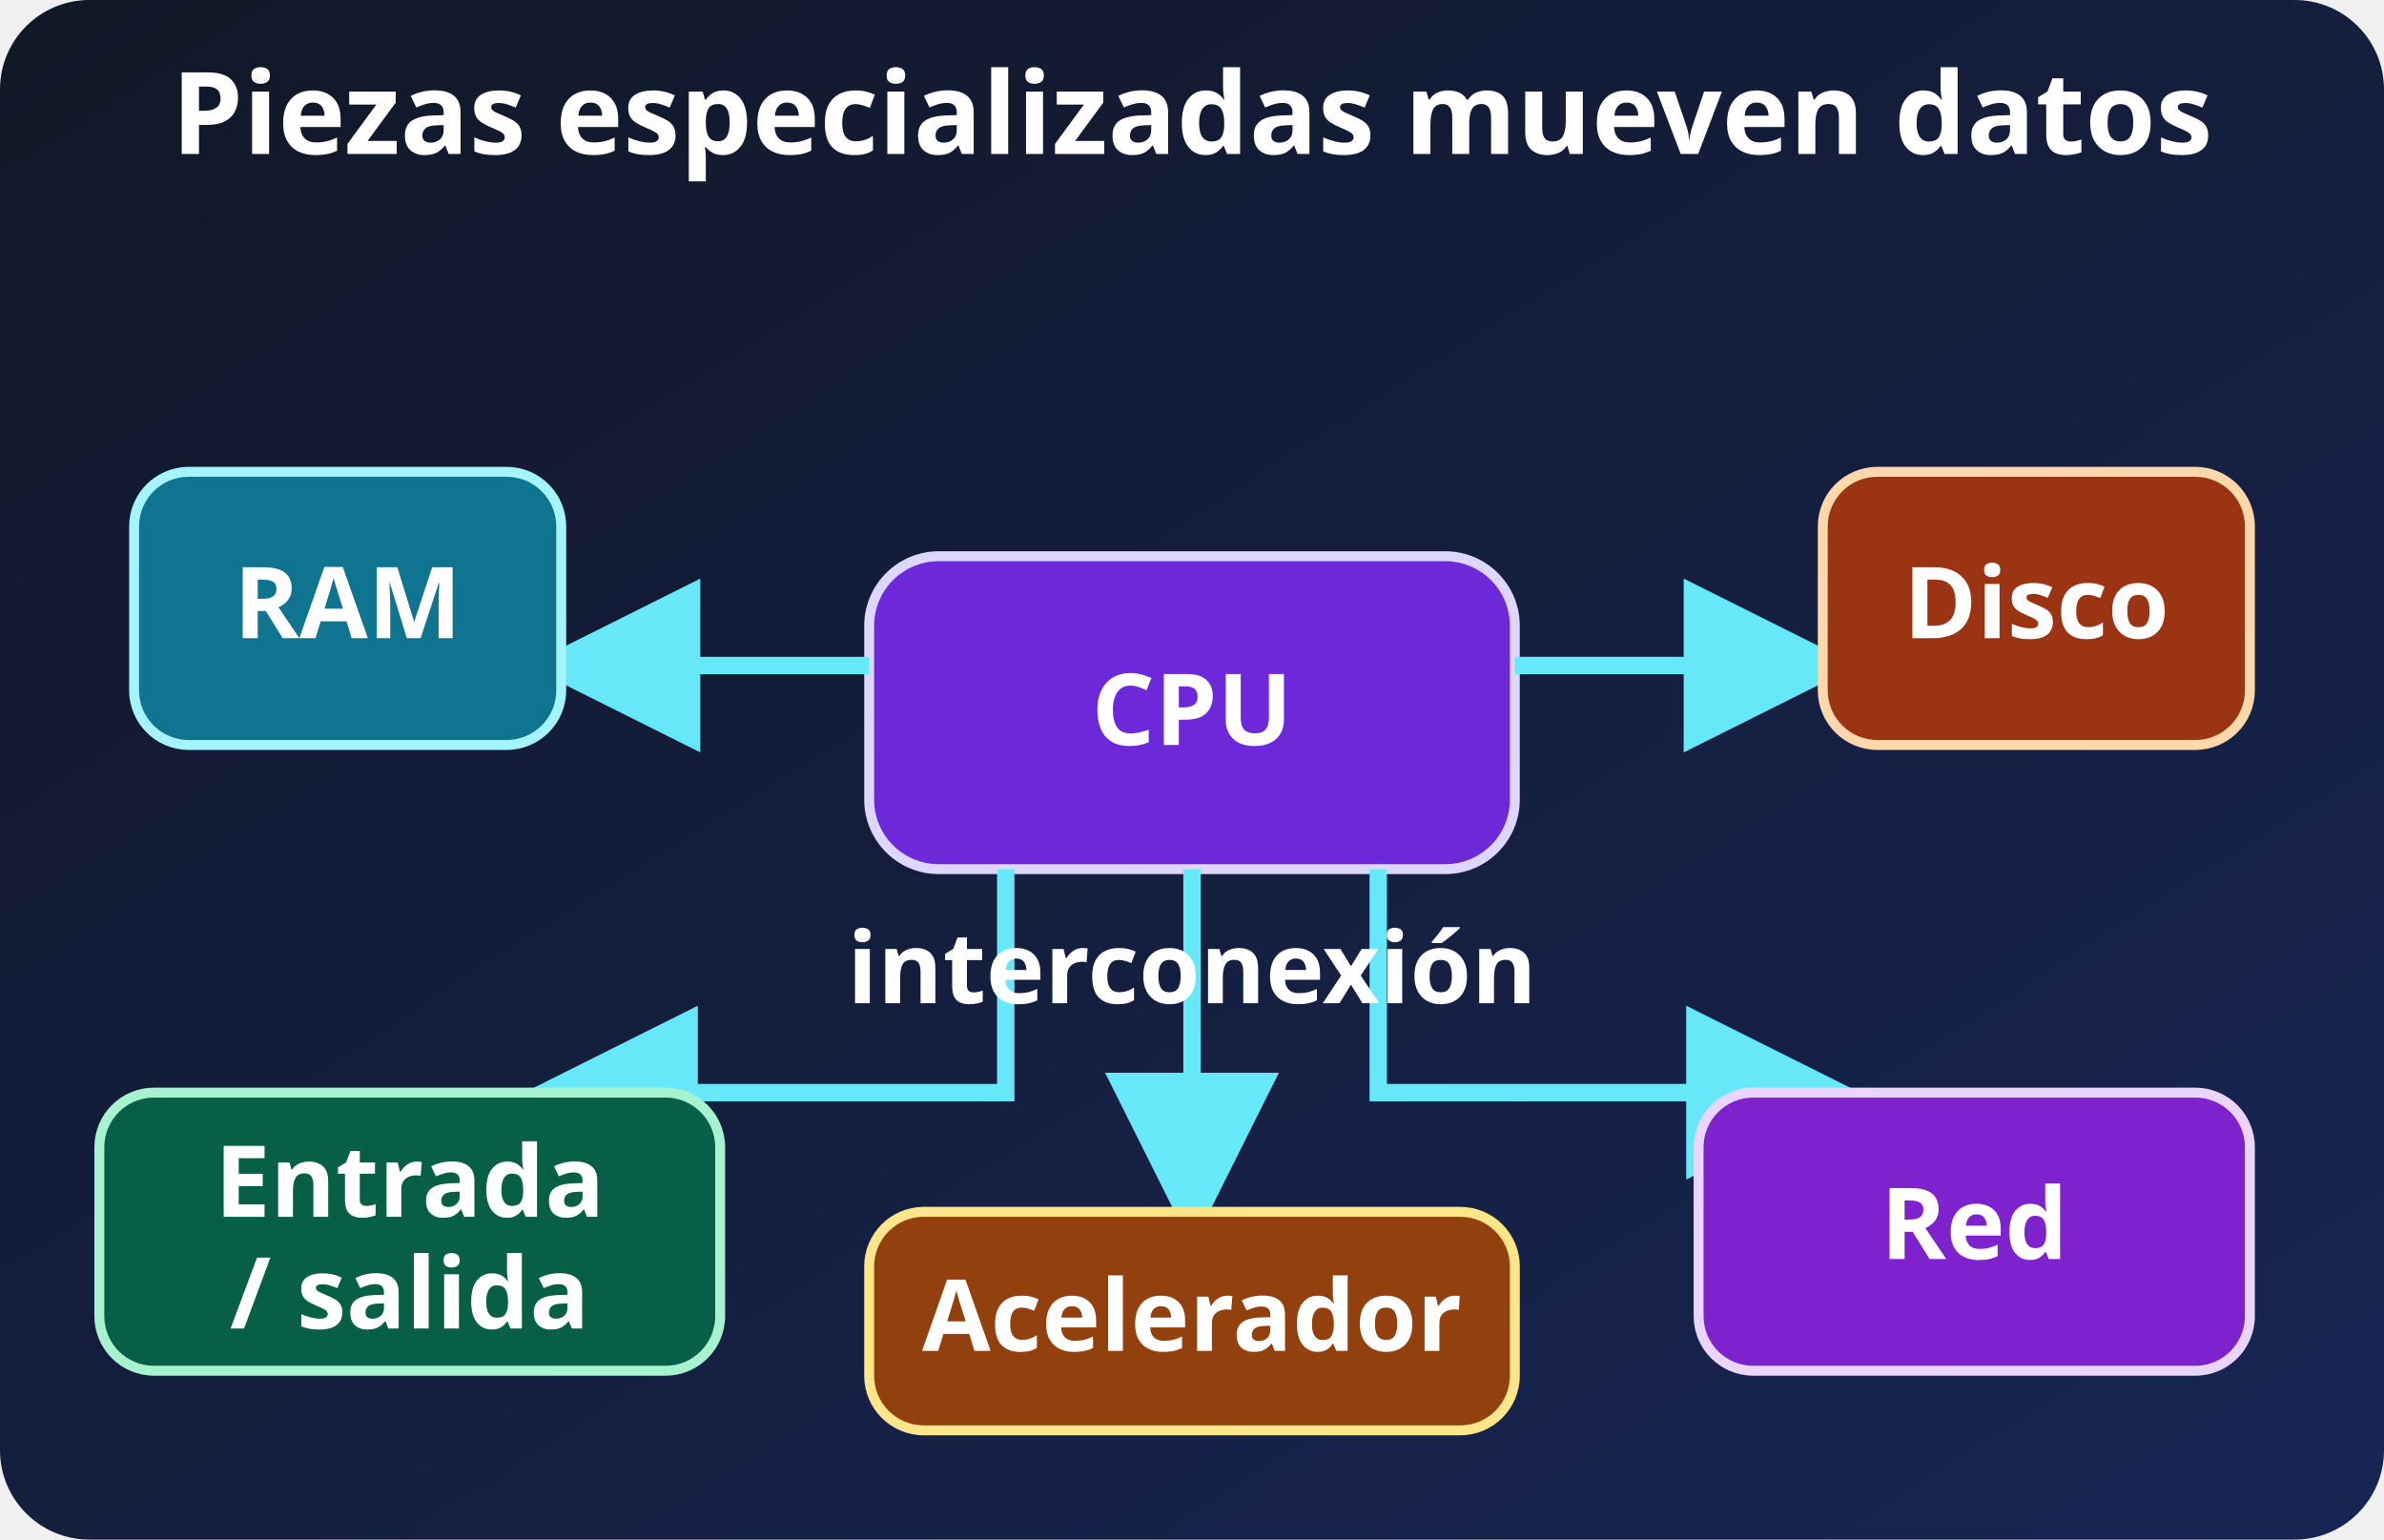
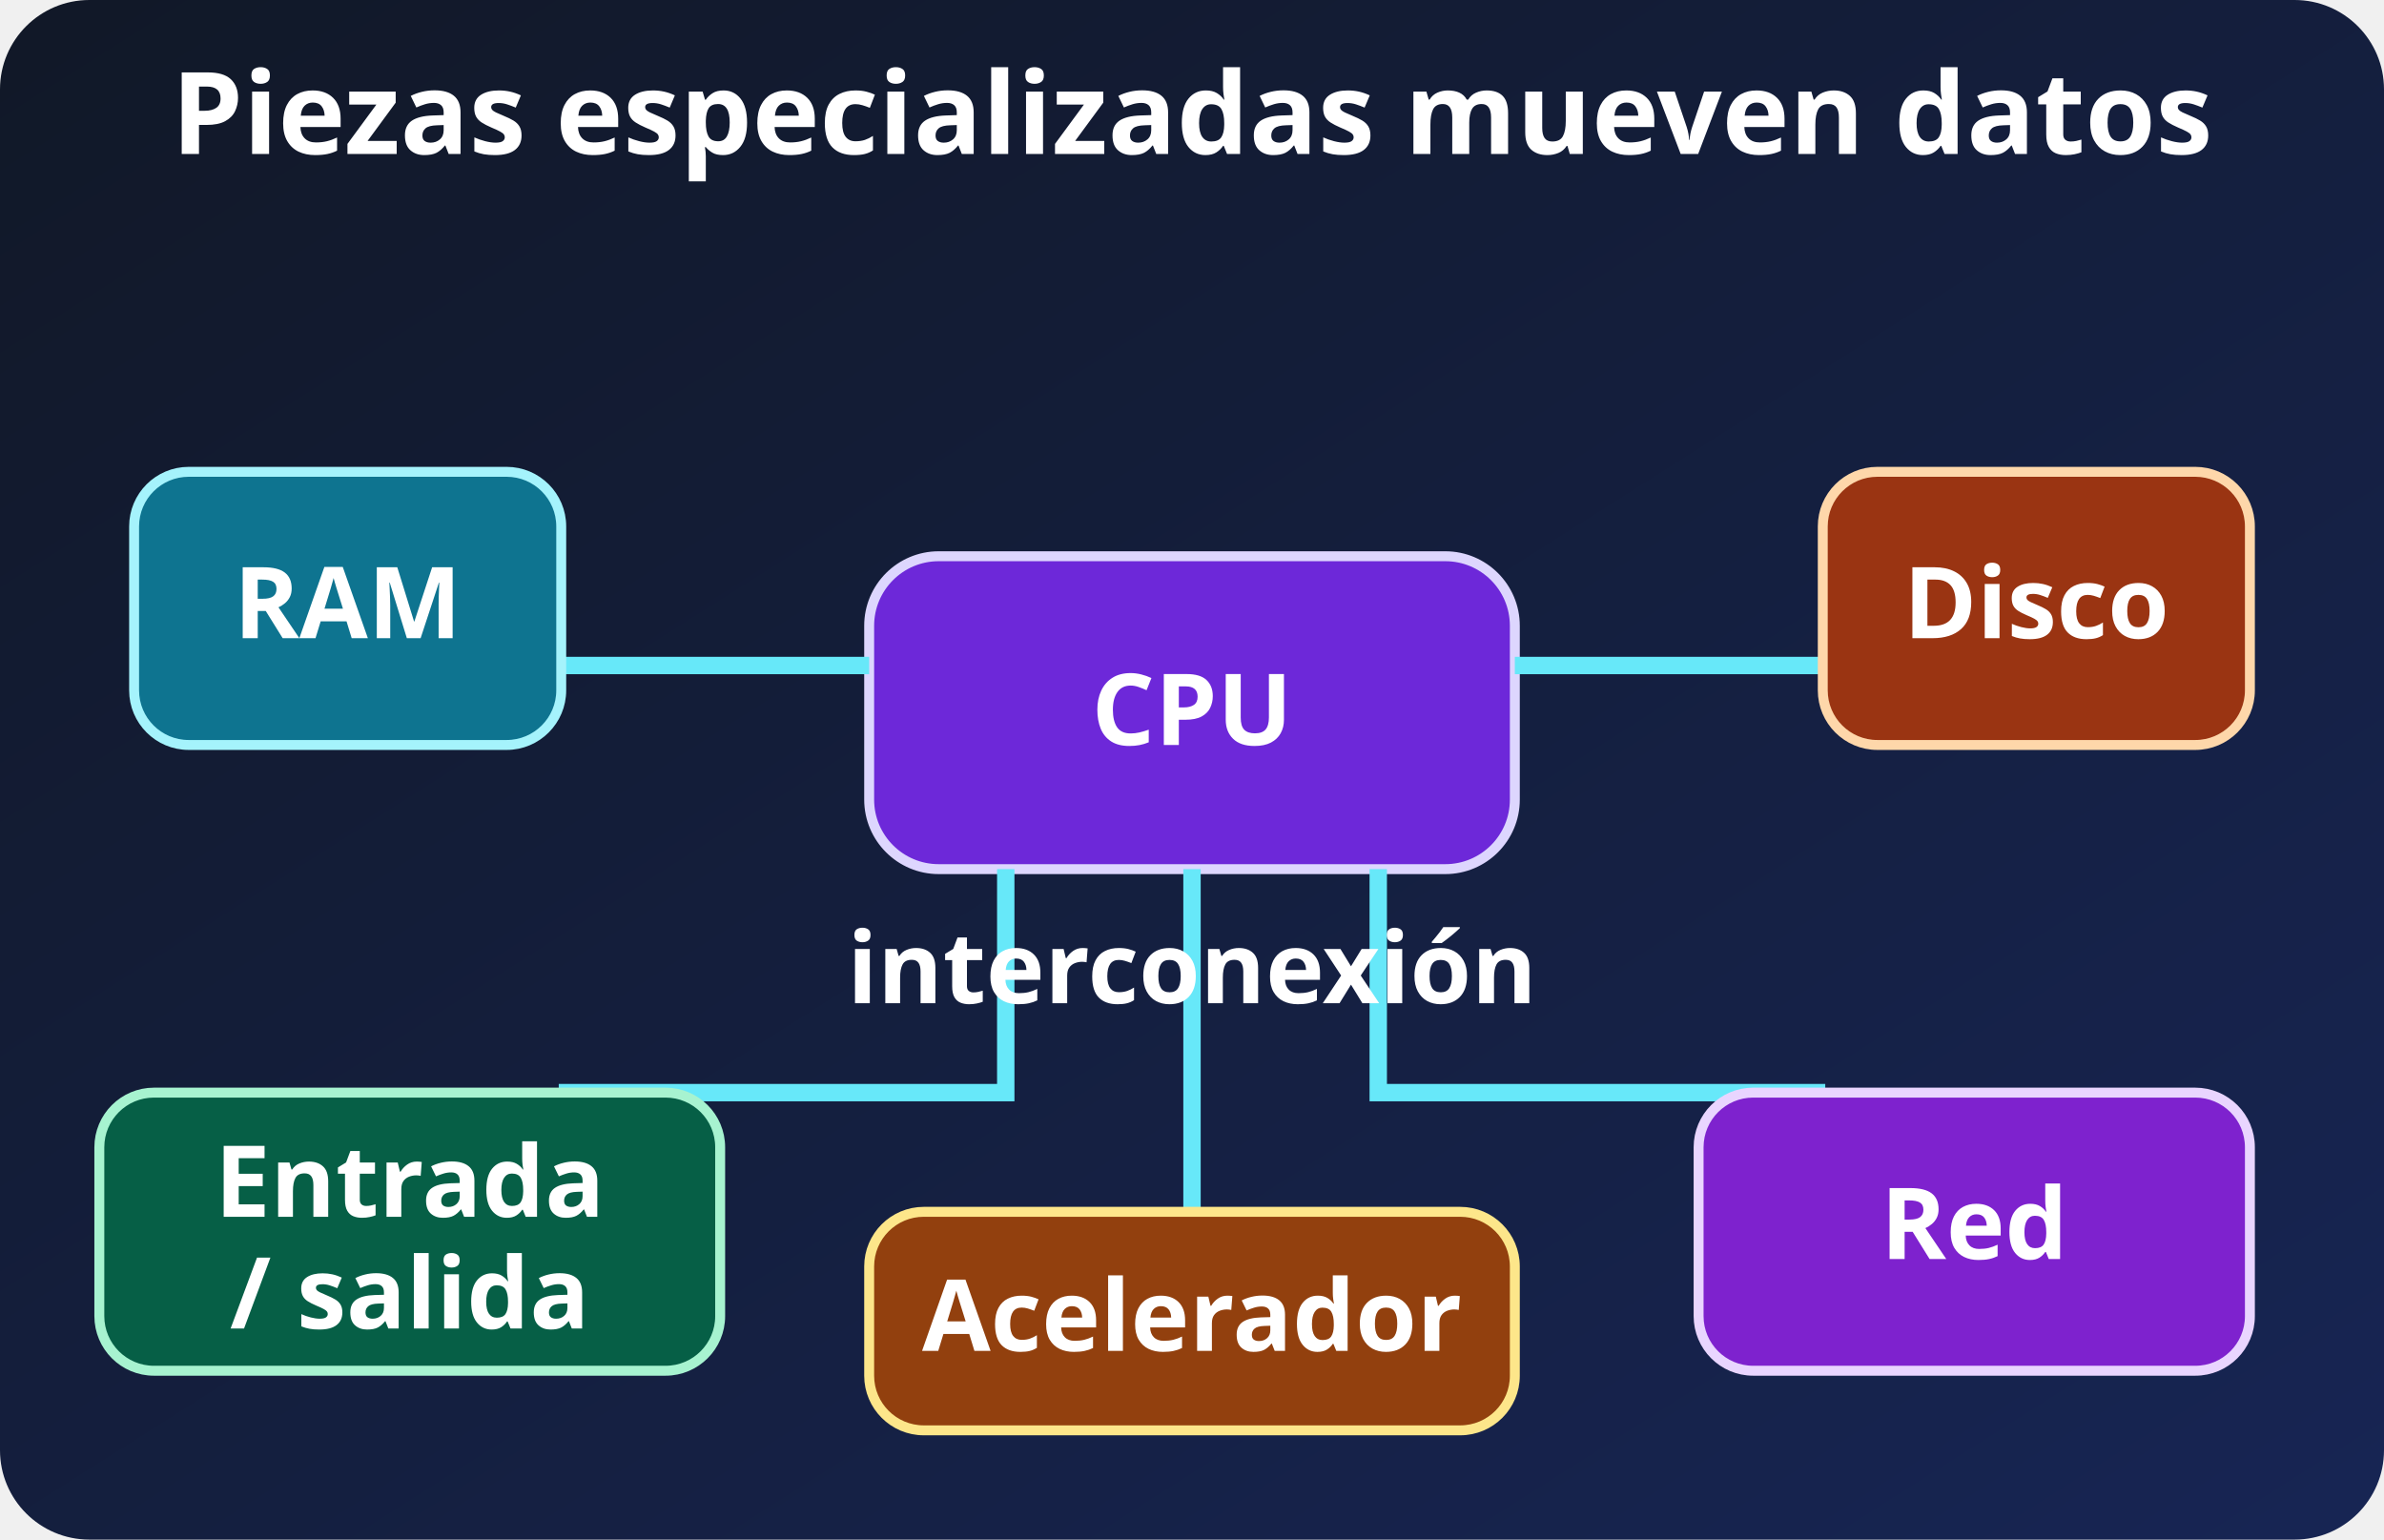
<svg xmlns="http://www.w3.org/2000/svg" viewBox="0 0 960 620" role="img" aria-labelledby="anatomia-title anatomia-desc" preserveAspectRatio="xMidYMid meet">
  <defs>
    <linearGradient id="bg" x1="0" y1="0" x2="1" y2="1">
      <stop stop-color="#111827" />
      <stop offset="1" stop-color="#172554" />
    </linearGradient>
-     <marker id="a" markerWidth="10" markerHeight="10" refX="8" refY="5" orient="auto">
-       <path d="M0 0 10 5 0 10Z" fill="#67e8f9" />
-     </marker>
  </defs>
-   <style>.head{font:700 46px system-ui,sans-serif;fill:#fff;text-anchor:middle}.label{font:700 40px system-ui,sans-serif;fill:#fff;text-anchor:middle}.box{stroke-width:4}.link{fill:none;stroke:#67e8f9;stroke-width:7;marker-end:url(#a)}</style>
+   <style>.head{font:700 46px system-ui,sans-serif;fill:#fff;text-anchor:middle}.label{font:700 40px system-ui,sans-serif;fill:#fff;text-anchor:middle}.box{stroke-width:4}.link{fill:none;stroke:#67e8f9;stroke-width:7}</style>
  <rect width="960" height="620" rx="36" fill="url(#bg)" />
  <text x="480" y="62" class="head">Piezas especializadas mueven datos</text>
  <rect x="350" y="224" width="260" height="126" rx="28" fill="#6d28d9" stroke="#ddd6fe" class="box" />
  <text x="480" y="300" class="label">CPU</text>
  <path d="M350 268H226" class="link" />
  <path d="M610 268H734" class="link" />
  <path d="M405 350V440H225" class="link" />
  <path d="M555 350V440H735" class="link" />
  <path d="M480 350V488" class="link" />
  <rect x="54" y="190" width="172" height="110" rx="22" fill="#0e7490" stroke="#a5f3fc" class="box" />
  <text x="140" y="257" class="label">RAM</text>
  <rect x="734" y="190" width="172" height="110" rx="22" fill="#9a3412" stroke="#fed7aa" class="box" />
  <text x="820" y="257" class="label">Disco</text>
  <rect x="40" y="440" width="250" height="112" rx="22" fill="#065f46" stroke="#a7f3d0" class="box" />
  <text x="165" y="490" class="label">Entrada</text>
  <text x="165" y="535" class="label">/ salida</text>
  <rect x="684" y="440" width="222" height="112" rx="22" fill="#7e22ce" stroke="#e9d5ff" class="box" />
  <text x="795" y="507" class="label">Red</text>
  <rect x="350" y="488" width="260" height="88" rx="22" fill="#92400e" stroke="#fde68a" class="box" />
  <text x="480" y="544" class="label">Acelerador</text>
  <text x="480" y="404" class="label">interconexión</text>
</svg>
